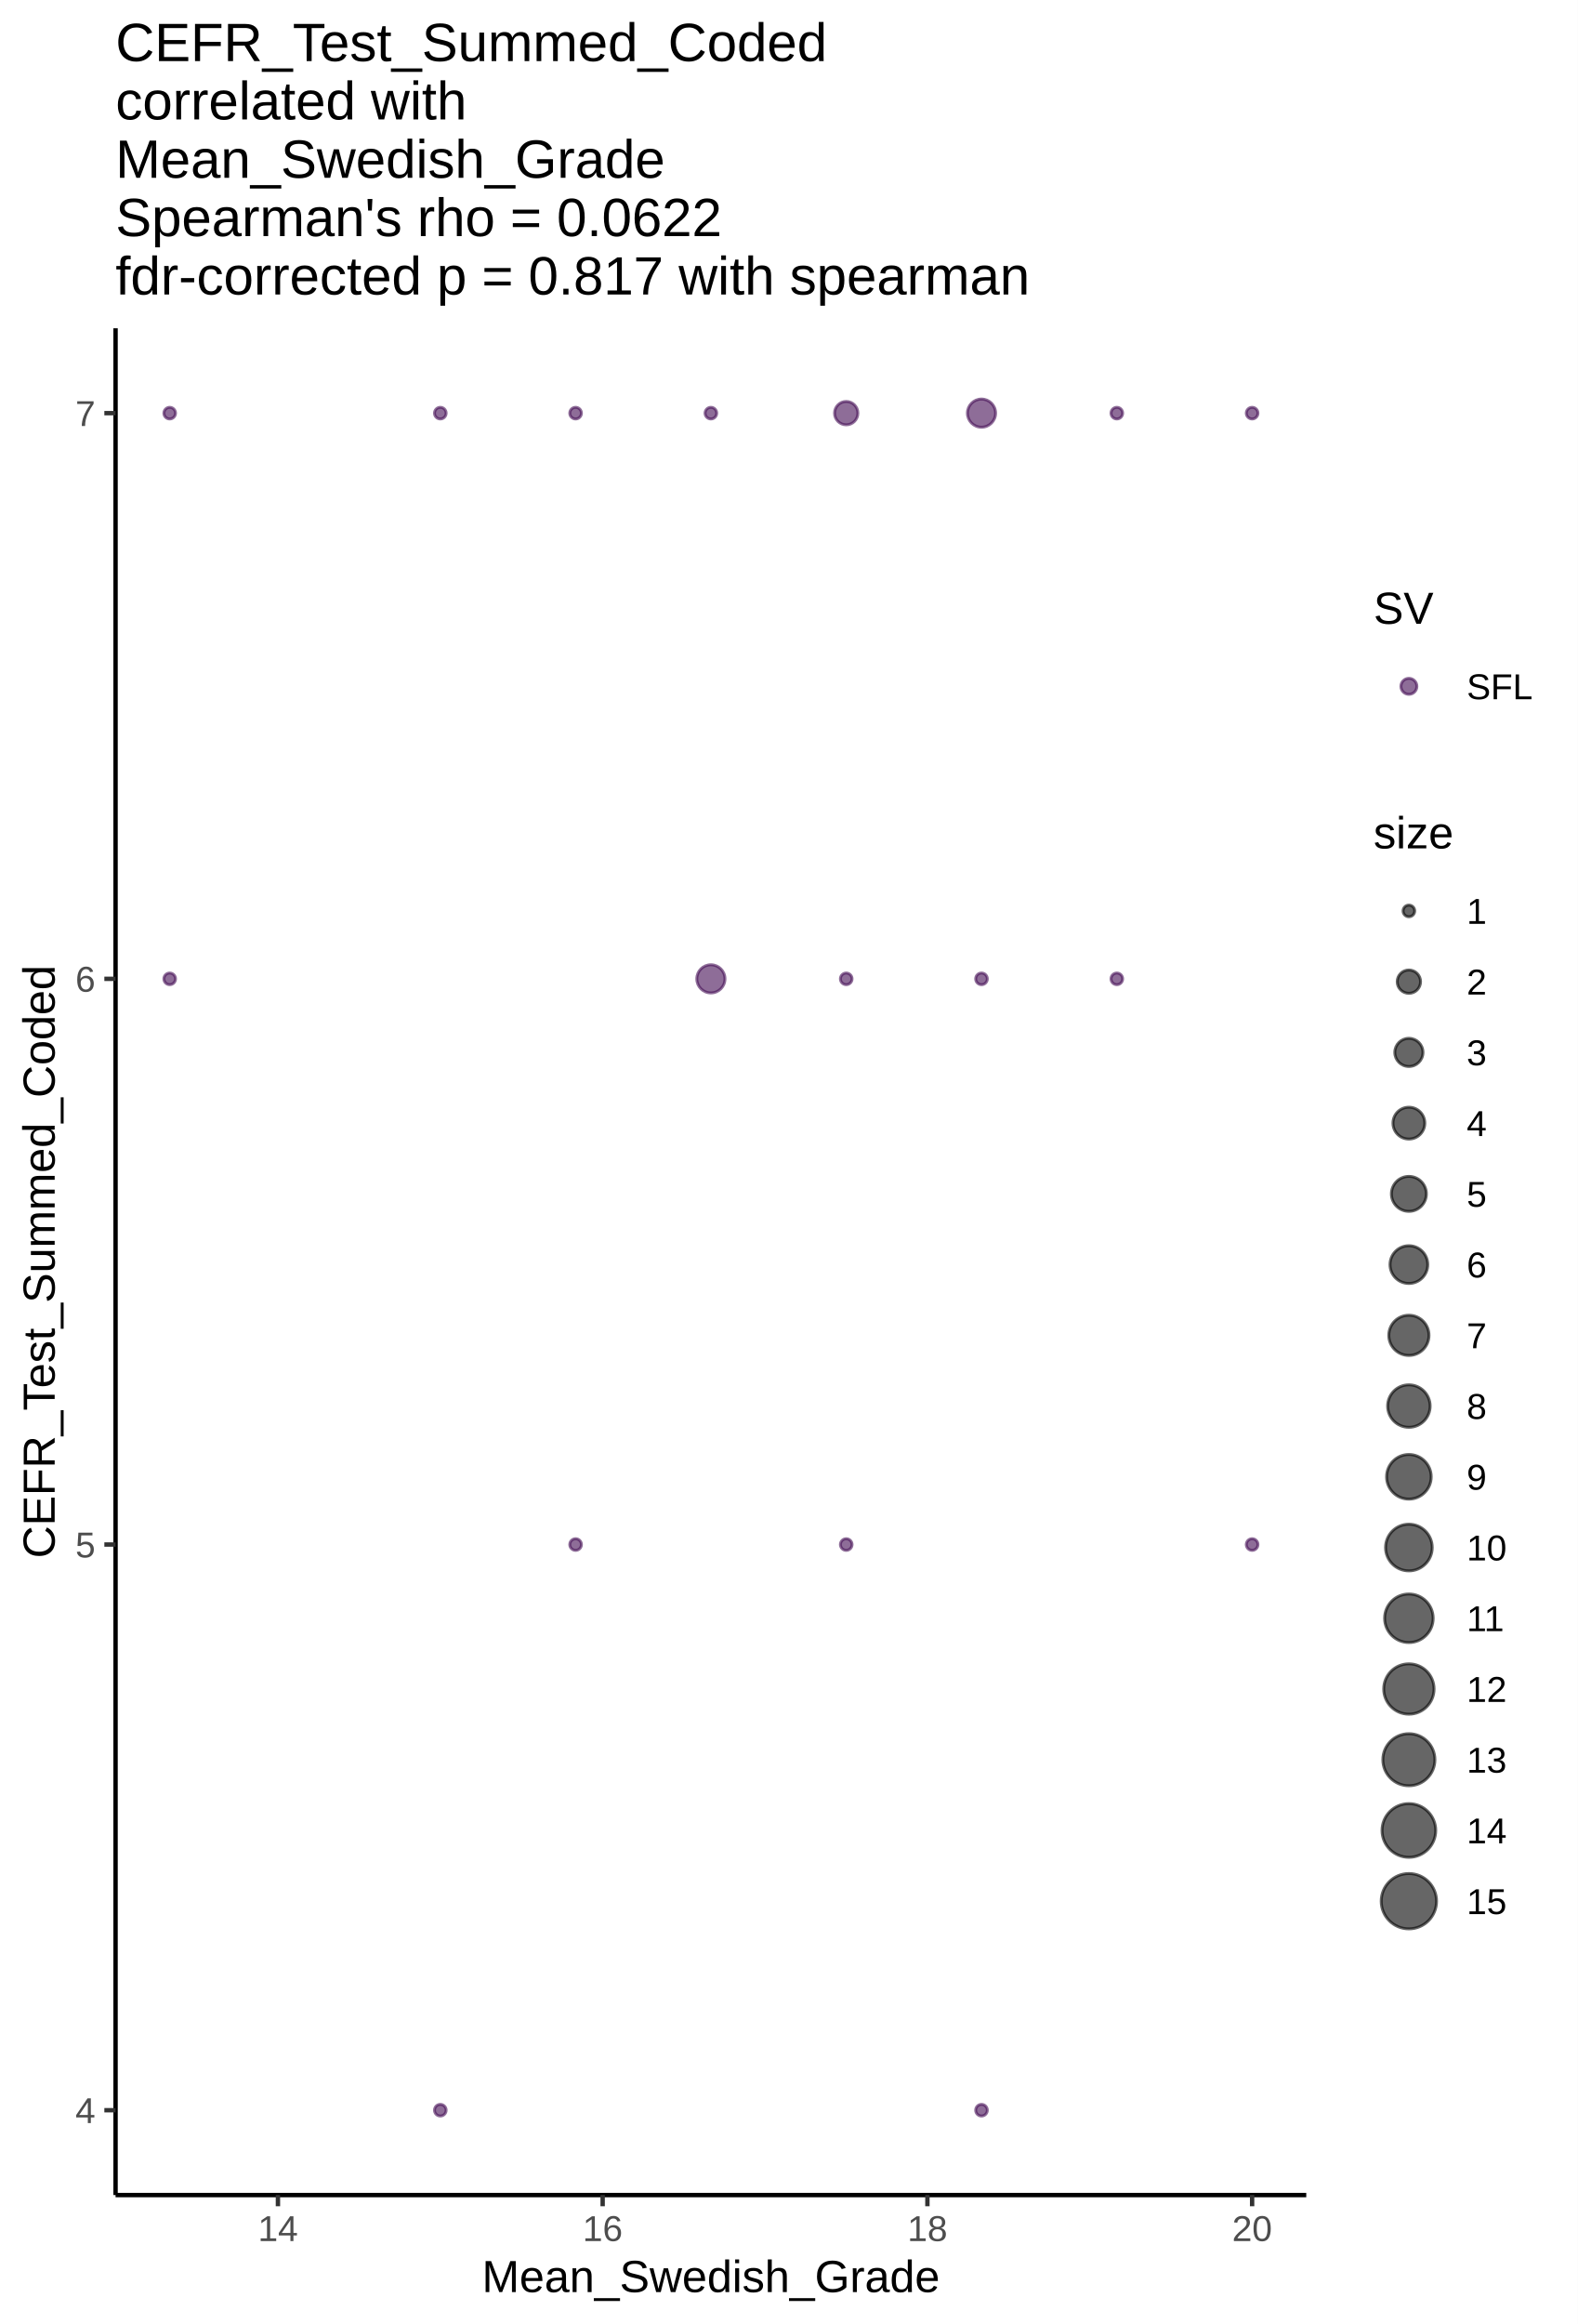
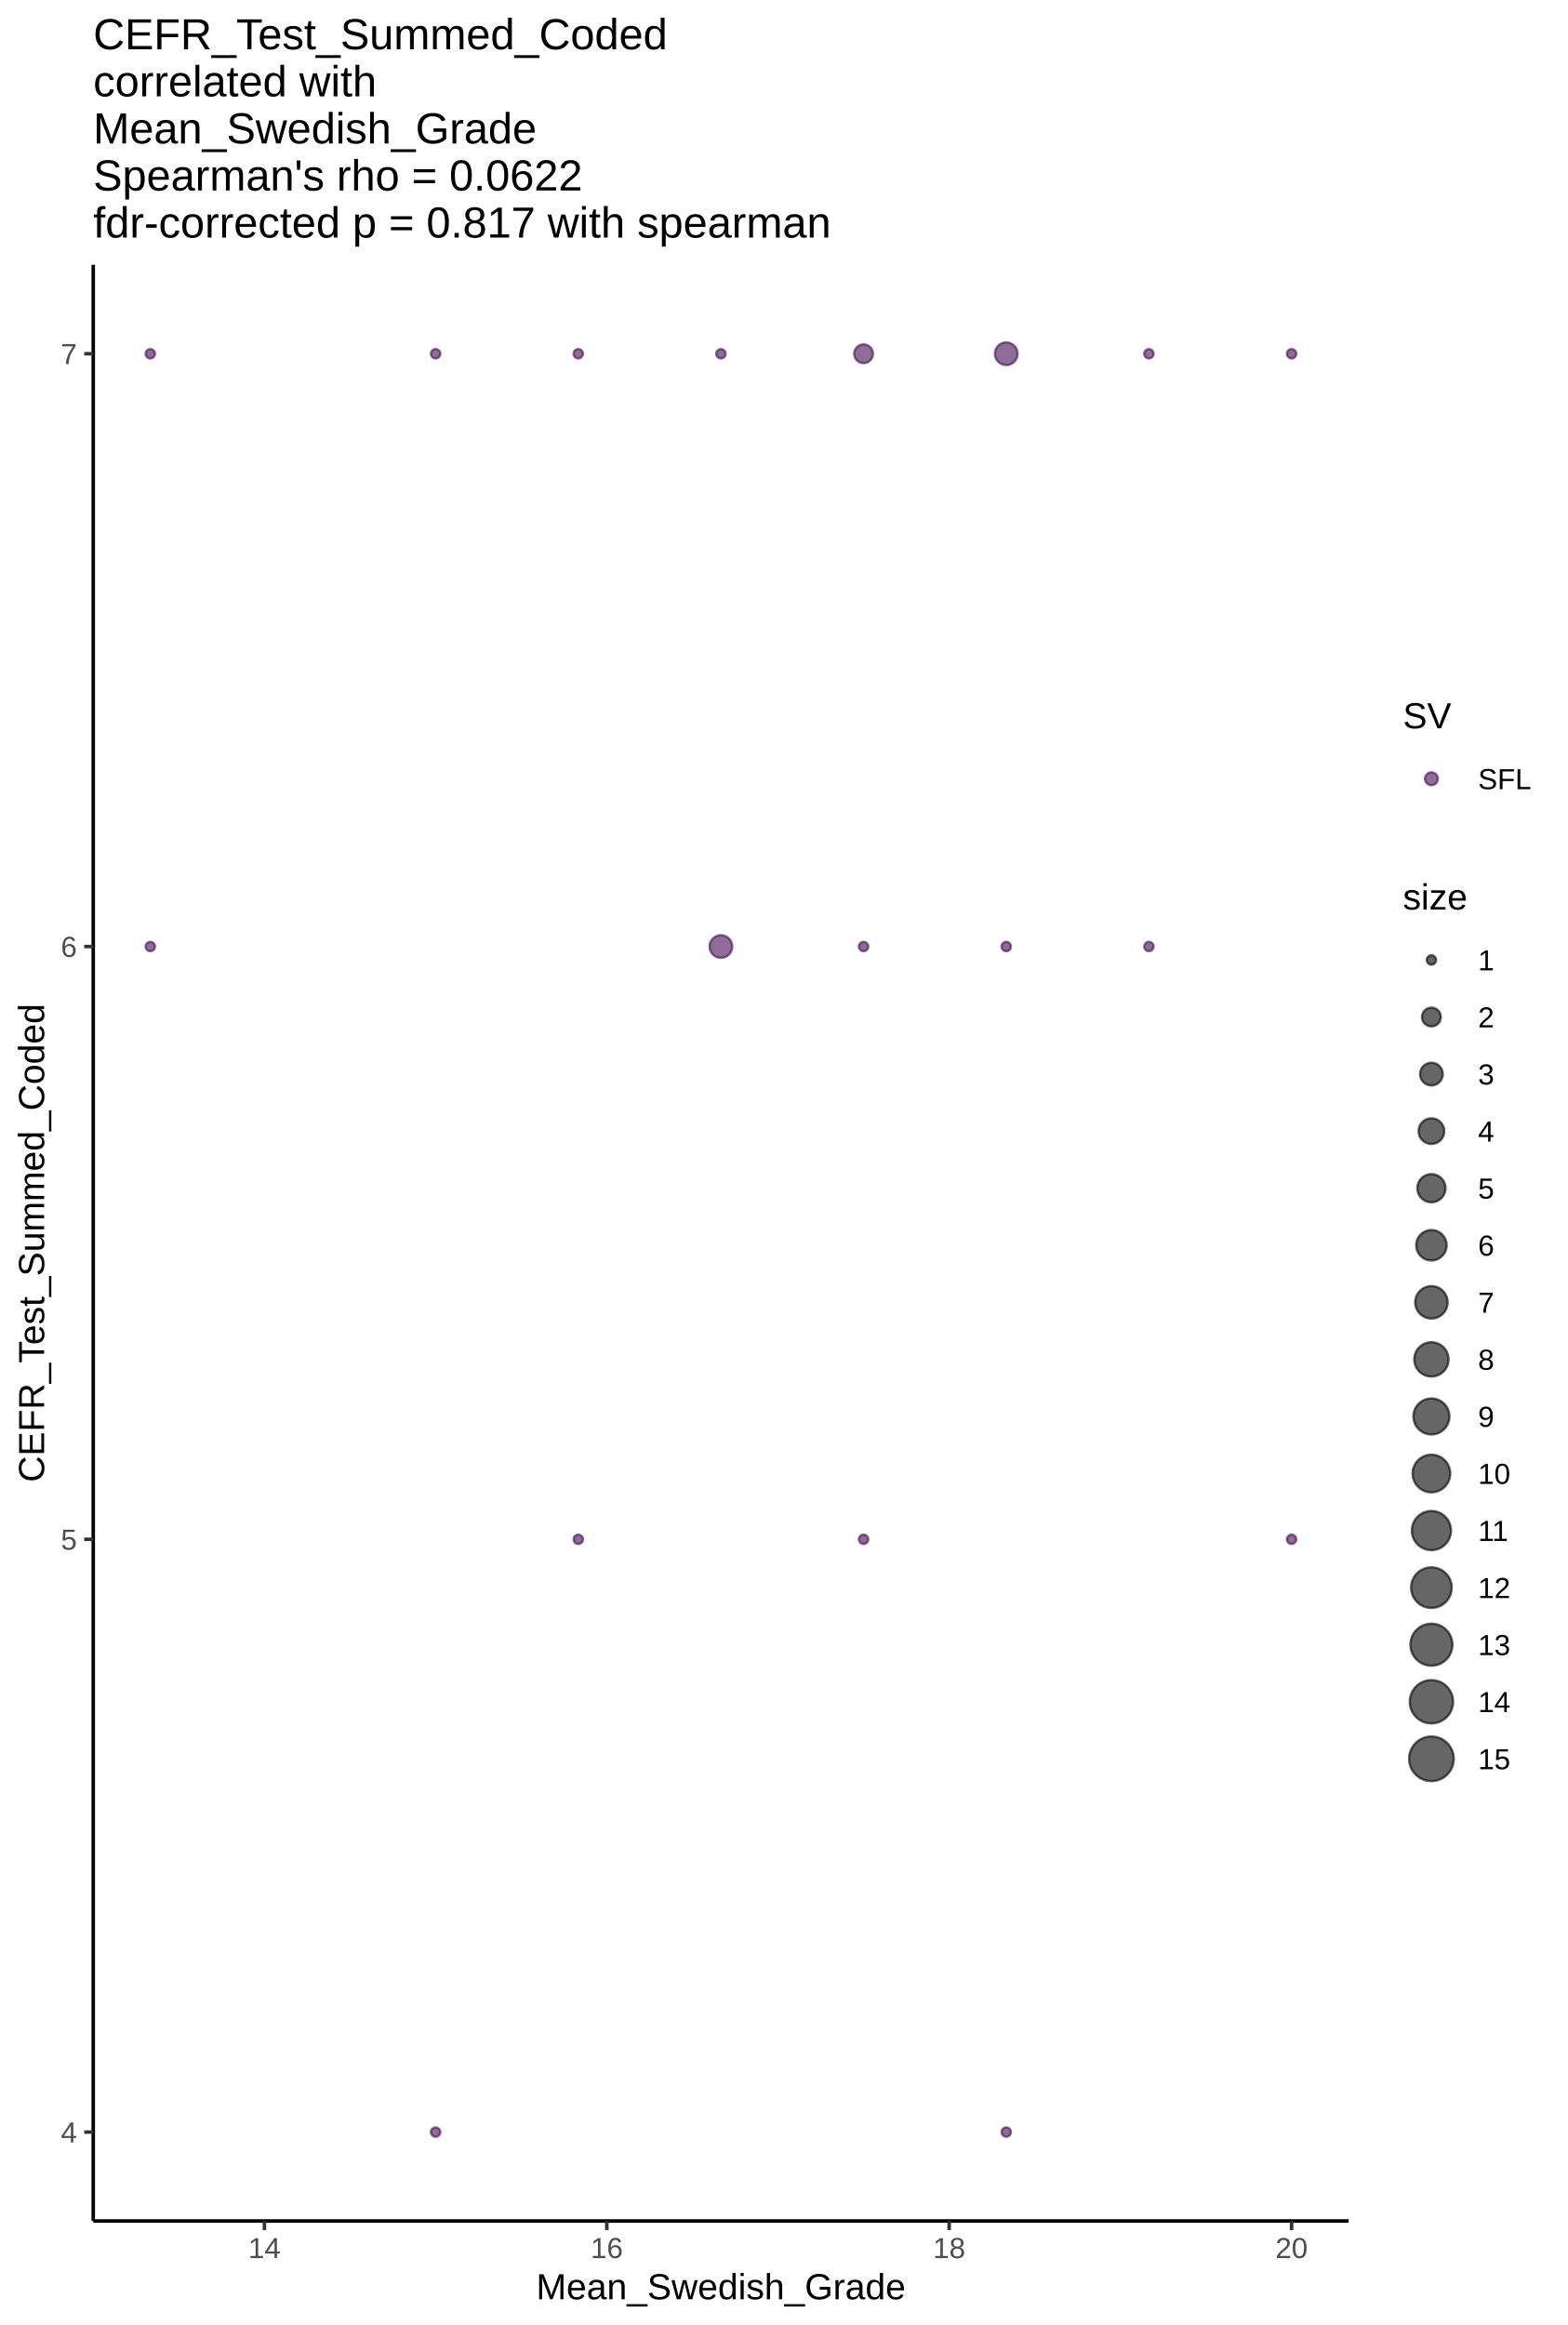
- <svg xmlns="http://www.w3.org/2000/svg" class="svglite" width="385.50pt" height="567.75pt" viewBox="0 0 385.50 567.75">
+ <svg xmlns="http://www.w3.org/2000/svg" class="svglite" width="474.70pt" height="704.09pt" viewBox="0 0 474.70 704.09">
  <defs>
    <style type="text/css">
    .svglite line, .svglite polyline, .svglite polygon, .svglite path, .svglite rect, .svglite circle {
      fill: none;
      stroke: #000000;
      stroke-linecap: round;
      stroke-linejoin: round;
      stroke-miterlimit: 10.00;
    }
    .svglite text {
      white-space: pre;
    }
  </style>
  </defs>
  <rect width="100%" height="100%" style="stroke: none; fill: #FFFFFF;" />
  <defs>
-     <clipPath id="cpMC4wMHwzODUuNTB8MC4wMHw1NjcuNzU=">
-       <rect x="0.00" y="0.00" width="385.50" height="567.75" />
+     <clipPath id="cpMC4wMHw0NzQuNzB8MC4wMHw3MDQuMDk=">
+       <rect x="0.00" y="0.00" width="474.70" height="704.09" />
    </clipPath>
  </defs>
-   <g clip-path="url(#cpMC4wMHwzODUuNTB8MC4wMHw1NjcuNzU=)">
-     <rect x="0" y="0.00" width="385.50" height="567.75" style="stroke-width: 1.07; stroke: #FFFFFF; fill: #FFFFFF;" />
+   <g clip-path="url(#cpMC4wMHw0NzQuNzB8MC4wMHw3MDQuMDk=)">
+     <rect x="0.00" y="0.00" width="474.70" height="704.09" style="stroke-width: 1.07; stroke: #FFFFFF; fill: #FFFFFF;" />
  </g>
  <defs>
-     <clipPath id="cpMjguMjR8MzE5LjIxfDgwLjIwfDUzNi4yNQ==">
-       <rect x="28.24" y="80.20" width="290.97" height="456.05" />
+     <clipPath id="cpMjguMjR8NDA4LjQxfDgwLjIwfDY3Mi42MA==">
+       <rect x="28.24" y="80.20" width="380.16" height="592.40" />
    </clipPath>
  </defs>
-   <g clip-path="url(#cpMjguMjR8MzE5LjIxfDgwLjIwfDUzNi4yNQ==)">
-     <rect x="28.24" y="80.20" width="290.97" height="456.05" style="stroke-width: 1.07; stroke: none; fill: #FFFFFF;" />
-     <circle cx="41.47" cy="239.13" r="1.42" style="stroke-width: 0.71; stroke: #440D54; stroke-opacity: 0.60; fill: #440D54; fill-opacity: 0.60;" />
-     <circle cx="41.47" cy="100.93" r="1.42" style="stroke-width: 0.71; stroke: #440D54; stroke-opacity: 0.60; fill: #440D54; fill-opacity: 0.60;" />
-     <circle cx="107.60" cy="515.52" r="1.42" style="stroke-width: 0.71; stroke: #440D54; stroke-opacity: 0.60; fill: #440D54; fill-opacity: 0.60;" />
-     <circle cx="107.60" cy="100.93" r="1.42" style="stroke-width: 0.71; stroke: #440D54; stroke-opacity: 0.60; fill: #440D54; fill-opacity: 0.60;" />
-     <circle cx="140.66" cy="377.33" r="1.42" style="stroke-width: 0.71; stroke: #440D54; stroke-opacity: 0.60; fill: #440D54; fill-opacity: 0.60;" />
-     <circle cx="140.66" cy="100.93" r="1.42" style="stroke-width: 0.71; stroke: #440D54; stroke-opacity: 0.60; fill: #440D54; fill-opacity: 0.60;" />
-     <circle cx="173.72" cy="239.13" r="3.44" style="stroke-width: 0.71; stroke: #440D54; stroke-opacity: 0.60; fill: #440D54; fill-opacity: 0.60;" />
-     <circle cx="173.72" cy="100.93" r="1.42" style="stroke-width: 0.71; stroke: #440D54; stroke-opacity: 0.60; fill: #440D54; fill-opacity: 0.60;" />
-     <circle cx="206.79" cy="377.33" r="1.42" style="stroke-width: 0.71; stroke: #440D54; stroke-opacity: 0.60; fill: #440D54; fill-opacity: 0.60;" />
-     <circle cx="206.79" cy="239.13" r="1.42" style="stroke-width: 0.71; stroke: #440D54; stroke-opacity: 0.60; fill: #440D54; fill-opacity: 0.60;" />
-     <circle cx="206.79" cy="100.93" r="2.85" style="stroke-width: 0.71; stroke: #440D54; stroke-opacity: 0.60; fill: #440D54; fill-opacity: 0.60;" />
-     <circle cx="239.85" cy="515.52" r="1.42" style="stroke-width: 0.71; stroke: #440D54; stroke-opacity: 0.60; fill: #440D54; fill-opacity: 0.60;" />
-     <circle cx="239.85" cy="239.13" r="1.42" style="stroke-width: 0.71; stroke: #440D54; stroke-opacity: 0.60; fill: #440D54; fill-opacity: 0.60;" />
-     <circle cx="239.85" cy="100.93" r="3.44" style="stroke-width: 0.71; stroke: #440D54; stroke-opacity: 0.60; fill: #440D54; fill-opacity: 0.60;" />
-     <circle cx="272.92" cy="239.13" r="1.42" style="stroke-width: 0.71; stroke: #440D54; stroke-opacity: 0.60; fill: #440D54; fill-opacity: 0.60;" />
-     <circle cx="272.92" cy="100.93" r="1.42" style="stroke-width: 0.71; stroke: #440D54; stroke-opacity: 0.60; fill: #440D54; fill-opacity: 0.60;" />
-     <circle cx="305.98" cy="377.33" r="1.42" style="stroke-width: 0.71; stroke: #440D54; stroke-opacity: 0.60; fill: #440D54; fill-opacity: 0.60;" />
-     <circle cx="305.98" cy="100.93" r="1.42" style="stroke-width: 0.71; stroke: #440D54; stroke-opacity: 0.60; fill: #440D54; fill-opacity: 0.60;" />
+   <g clip-path="url(#cpMjguMjR8NDA4LjQxfDgwLjIwfDY3Mi42MA==)">
+     <rect x="28.24" y="80.20" width="380.16" height="592.40" style="stroke-width: 1.07; stroke: none; fill: #FFFFFF;" />
+     <circle cx="45.52" cy="286.64" r="1.42" style="stroke-width: 0.71; stroke: #440D54; stroke-opacity: 0.60; fill: #440D54; fill-opacity: 0.60;" />
+     <circle cx="45.52" cy="107.13" r="1.42" style="stroke-width: 0.71; stroke: #440D54; stroke-opacity: 0.60; fill: #440D54; fill-opacity: 0.60;" />
+     <circle cx="131.92" cy="645.67" r="1.42" style="stroke-width: 0.71; stroke: #440D54; stroke-opacity: 0.60; fill: #440D54; fill-opacity: 0.60;" />
+     <circle cx="131.92" cy="107.13" r="1.42" style="stroke-width: 0.71; stroke: #440D54; stroke-opacity: 0.60; fill: #440D54; fill-opacity: 0.60;" />
+     <circle cx="175.12" cy="466.16" r="1.42" style="stroke-width: 0.71; stroke: #440D54; stroke-opacity: 0.60; fill: #440D54; fill-opacity: 0.60;" />
+     <circle cx="175.12" cy="107.13" r="1.42" style="stroke-width: 0.71; stroke: #440D54; stroke-opacity: 0.60; fill: #440D54; fill-opacity: 0.60;" />
+     <circle cx="218.32" cy="286.64" r="3.44" style="stroke-width: 0.71; stroke: #440D54; stroke-opacity: 0.60; fill: #440D54; fill-opacity: 0.60;" />
+     <circle cx="218.32" cy="107.13" r="1.42" style="stroke-width: 0.71; stroke: #440D54; stroke-opacity: 0.60; fill: #440D54; fill-opacity: 0.60;" />
+     <circle cx="261.52" cy="466.16" r="1.42" style="stroke-width: 0.71; stroke: #440D54; stroke-opacity: 0.60; fill: #440D54; fill-opacity: 0.60;" />
+     <circle cx="261.52" cy="286.64" r="1.42" style="stroke-width: 0.71; stroke: #440D54; stroke-opacity: 0.60; fill: #440D54; fill-opacity: 0.60;" />
+     <circle cx="261.52" cy="107.13" r="2.85" style="stroke-width: 0.71; stroke: #440D54; stroke-opacity: 0.60; fill: #440D54; fill-opacity: 0.60;" />
+     <circle cx="304.72" cy="645.67" r="1.42" style="stroke-width: 0.71; stroke: #440D54; stroke-opacity: 0.60; fill: #440D54; fill-opacity: 0.60;" />
+     <circle cx="304.72" cy="286.64" r="1.42" style="stroke-width: 0.71; stroke: #440D54; stroke-opacity: 0.60; fill: #440D54; fill-opacity: 0.60;" />
+     <circle cx="304.72" cy="107.13" r="3.44" style="stroke-width: 0.71; stroke: #440D54; stroke-opacity: 0.60; fill: #440D54; fill-opacity: 0.60;" />
+     <circle cx="347.93" cy="286.64" r="1.42" style="stroke-width: 0.71; stroke: #440D54; stroke-opacity: 0.60; fill: #440D54; fill-opacity: 0.60;" />
+     <circle cx="347.93" cy="107.13" r="1.42" style="stroke-width: 0.71; stroke: #440D54; stroke-opacity: 0.60; fill: #440D54; fill-opacity: 0.60;" />
+     <circle cx="391.13" cy="466.16" r="1.42" style="stroke-width: 0.71; stroke: #440D54; stroke-opacity: 0.60; fill: #440D54; fill-opacity: 0.60;" />
+     <circle cx="391.13" cy="107.13" r="1.42" style="stroke-width: 0.71; stroke: #440D54; stroke-opacity: 0.60; fill: #440D54; fill-opacity: 0.60;" />
  </g>
-   <g clip-path="url(#cpMC4wMHwzODUuNTB8MC4wMHw1NjcuNzU=)">
-     <polyline points="28.24,536.25 28.24,80.20 " style="stroke-width: 1.07; stroke-linecap: butt;" />
-     <text x="23.31" y="518.67" text-anchor="end" style="font-size: 8.80px;fill: #4D4D4D; font-family: &quot;Arial&quot;;" textLength="4.90px" lengthAdjust="spacingAndGlyphs">4</text>
-     <text x="23.31" y="380.48" text-anchor="end" style="font-size: 8.80px;fill: #4D4D4D; font-family: &quot;Arial&quot;;" textLength="4.90px" lengthAdjust="spacingAndGlyphs">5</text>
-     <text x="23.31" y="242.28" text-anchor="end" style="font-size: 8.80px;fill: #4D4D4D; font-family: &quot;Arial&quot;;" textLength="4.90px" lengthAdjust="spacingAndGlyphs">6</text>
-     <text x="23.31" y="104.08" text-anchor="end" style="font-size: 8.80px;fill: #4D4D4D; font-family: &quot;Arial&quot;;" textLength="4.90px" lengthAdjust="spacingAndGlyphs">7</text>
-     <polyline points="25.50,515.52 28.24,515.52 " style="stroke-width: 1.07; stroke: #333333; stroke-linecap: butt;" />
-     <polyline points="25.50,377.33 28.24,377.33 " style="stroke-width: 1.07; stroke: #333333; stroke-linecap: butt;" />
-     <polyline points="25.50,239.13 28.24,239.13 " style="stroke-width: 1.07; stroke: #333333; stroke-linecap: butt;" />
-     <polyline points="25.50,100.93 28.24,100.93 " style="stroke-width: 1.07; stroke: #333333; stroke-linecap: butt;" />
-     <polyline points="28.24,536.25 319.21,536.25 " style="stroke-width: 1.07; stroke-linecap: butt;" />
-     <polyline points="67.92,538.99 67.92,536.25 " style="stroke-width: 1.07; stroke: #333333; stroke-linecap: butt;" />
-     <polyline points="147.27,538.99 147.27,536.25 " style="stroke-width: 1.07; stroke: #333333; stroke-linecap: butt;" />
-     <polyline points="226.63,538.99 226.63,536.25 " style="stroke-width: 1.07; stroke: #333333; stroke-linecap: butt;" />
-     <polyline points="305.98,538.99 305.98,536.25 " style="stroke-width: 1.07; stroke: #333333; stroke-linecap: butt;" />
-     <text x="67.92" y="547.49" text-anchor="middle" style="font-size: 8.80px;fill: #4D4D4D; font-family: &quot;Arial&quot;;" textLength="9.79px" lengthAdjust="spacingAndGlyphs">14</text>
-     <text x="147.27" y="547.49" text-anchor="middle" style="font-size: 8.80px;fill: #4D4D4D; font-family: &quot;Arial&quot;;" textLength="9.79px" lengthAdjust="spacingAndGlyphs">16</text>
-     <text x="226.63" y="547.49" text-anchor="middle" style="font-size: 8.80px;fill: #4D4D4D; font-family: &quot;Arial&quot;;" textLength="9.79px" lengthAdjust="spacingAndGlyphs">18</text>
-     <text x="305.98" y="547.49" text-anchor="middle" style="font-size: 8.80px;fill: #4D4D4D; font-family: &quot;Arial&quot;;" textLength="9.79px" lengthAdjust="spacingAndGlyphs">20</text>
-     <text x="173.72" y="559.95" text-anchor="middle" style="font-size: 11.00px; font-family: &quot;Arial&quot;;" textLength="111.93px" lengthAdjust="spacingAndGlyphs">Mean_Swedish_Grade</text>
-     <text transform="translate(13.36,308.23) rotate(-90)" text-anchor="middle" style="font-size: 11.00px; font-family: &quot;Arial&quot;;" textLength="144.93px" lengthAdjust="spacingAndGlyphs">CEFR_Test_Summed_Coded</text>
-     <rect x="330.17" y="137.87" width="49.85" height="43.91" style="stroke-width: 1.07; stroke: none; fill: #FFFFFF;" />
-     <text x="335.65" y="152.39" style="font-size: 11.00px; font-family: &quot;Arial&quot;;" textLength="14.67px" lengthAdjust="spacingAndGlyphs">SV</text>
-     <circle cx="344.29" cy="167.67" r="1.95" style="stroke-width: 0.71; stroke: #440D54; stroke-opacity: 0.60; fill: #440D54; fill-opacity: 0.60;" />
-     <text x="358.41" y="170.82" style="font-size: 8.80px; font-family: &quot;Arial&quot;;" textLength="16.14px" lengthAdjust="spacingAndGlyphs">SFL</text>
-     <rect x="330.17" y="192.75" width="43.51" height="285.83" style="stroke-width: 1.07; stroke: none; fill: #FFFFFF;" />
-     <text x="335.65" y="207.26" style="font-size: 11.00px; font-family: &quot;Arial&quot;;" textLength="19.56px" lengthAdjust="spacingAndGlyphs">size</text>
-     <circle cx="344.29" cy="222.54" r="1.42" style="stroke-width: 0.71; stroke: #000000; stroke-opacity: 0.60; fill: #000000; fill-opacity: 0.60;" />
-     <circle cx="344.29" cy="239.82" r="2.85" style="stroke-width: 0.71; stroke: #000000; stroke-opacity: 0.60; fill: #000000; fill-opacity: 0.60;" />
-     <circle cx="344.29" cy="257.10" r="3.44" style="stroke-width: 0.71; stroke: #000000; stroke-opacity: 0.60; fill: #000000; fill-opacity: 0.60;" />
-     <circle cx="344.29" cy="274.38" r="3.89" style="stroke-width: 0.71; stroke: #000000; stroke-opacity: 0.60; fill: #000000; fill-opacity: 0.60;" />
-     <circle cx="344.29" cy="291.66" r="4.27" style="stroke-width: 0.71; stroke: #000000; stroke-opacity: 0.60; fill: #000000; fill-opacity: 0.60;" />
-     <circle cx="344.29" cy="308.94" r="4.61" style="stroke-width: 0.71; stroke: #000000; stroke-opacity: 0.60; fill: #000000; fill-opacity: 0.60;" />
-     <circle cx="344.29" cy="326.22" r="4.91" style="stroke-width: 0.71; stroke: #000000; stroke-opacity: 0.60; fill: #000000; fill-opacity: 0.60;" />
-     <circle cx="344.29" cy="343.50" r="5.19" style="stroke-width: 0.71; stroke: #000000; stroke-opacity: 0.60; fill: #000000; fill-opacity: 0.60;" />
-     <circle cx="344.29" cy="360.78" r="5.45" style="stroke-width: 0.71; stroke: #000000; stroke-opacity: 0.60; fill: #000000; fill-opacity: 0.60;" />
-     <circle cx="344.29" cy="378.06" r="5.70" style="stroke-width: 0.71; stroke: #000000; stroke-opacity: 0.60; fill: #000000; fill-opacity: 0.60;" />
-     <circle cx="344.29" cy="395.34" r="5.93" style="stroke-width: 0.71; stroke: #000000; stroke-opacity: 0.60; fill: #000000; fill-opacity: 0.60;" />
-     <circle cx="344.29" cy="412.62" r="6.15" style="stroke-width: 0.71; stroke: #000000; stroke-opacity: 0.60; fill: #000000; fill-opacity: 0.60;" />
-     <circle cx="344.29" cy="429.90" r="6.36" style="stroke-width: 0.71; stroke: #000000; stroke-opacity: 0.60; fill: #000000; fill-opacity: 0.60;" />
-     <circle cx="344.29" cy="447.18" r="6.56" style="stroke-width: 0.71; stroke: #000000; stroke-opacity: 0.60; fill: #000000; fill-opacity: 0.60;" />
-     <circle cx="344.29" cy="464.46" r="6.76" style="stroke-width: 0.71; stroke: #000000; stroke-opacity: 0.60; fill: #000000; fill-opacity: 0.60;" />
-     <text x="358.41" y="225.69" style="font-size: 8.80px; font-family: &quot;Arial&quot;;" textLength="4.90px" lengthAdjust="spacingAndGlyphs">1</text>
-     <text x="358.41" y="242.97" style="font-size: 8.80px; font-family: &quot;Arial&quot;;" textLength="4.90px" lengthAdjust="spacingAndGlyphs">2</text>
-     <text x="358.41" y="260.25" style="font-size: 8.80px; font-family: &quot;Arial&quot;;" textLength="4.90px" lengthAdjust="spacingAndGlyphs">3</text>
-     <text x="358.41" y="277.53" style="font-size: 8.80px; font-family: &quot;Arial&quot;;" textLength="4.90px" lengthAdjust="spacingAndGlyphs">4</text>
-     <text x="358.41" y="294.81" style="font-size: 8.80px; font-family: &quot;Arial&quot;;" textLength="4.90px" lengthAdjust="spacingAndGlyphs">5</text>
-     <text x="358.41" y="312.09" style="font-size: 8.80px; font-family: &quot;Arial&quot;;" textLength="4.90px" lengthAdjust="spacingAndGlyphs">6</text>
-     <text x="358.41" y="329.37" style="font-size: 8.80px; font-family: &quot;Arial&quot;;" textLength="4.90px" lengthAdjust="spacingAndGlyphs">7</text>
-     <text x="358.41" y="346.65" style="font-size: 8.80px; font-family: &quot;Arial&quot;;" textLength="4.90px" lengthAdjust="spacingAndGlyphs">8</text>
-     <text x="358.41" y="363.93" style="font-size: 8.80px; font-family: &quot;Arial&quot;;" textLength="4.90px" lengthAdjust="spacingAndGlyphs">9</text>
-     <text x="358.41" y="381.21" style="font-size: 8.80px; font-family: &quot;Arial&quot;;" textLength="9.79px" lengthAdjust="spacingAndGlyphs">10</text>
-     <text x="358.41" y="398.49" style="font-size: 8.80px; font-family: &quot;Arial&quot;;" textLength="9.14px" lengthAdjust="spacingAndGlyphs">11</text>
-     <text x="358.41" y="415.77" style="font-size: 8.80px; font-family: &quot;Arial&quot;;" textLength="9.79px" lengthAdjust="spacingAndGlyphs">12</text>
-     <text x="358.41" y="433.05" style="font-size: 8.80px; font-family: &quot;Arial&quot;;" textLength="9.79px" lengthAdjust="spacingAndGlyphs">13</text>
-     <text x="358.41" y="450.33" style="font-size: 8.80px; font-family: &quot;Arial&quot;;" textLength="9.79px" lengthAdjust="spacingAndGlyphs">14</text>
-     <text x="358.41" y="467.61" style="font-size: 8.80px; font-family: &quot;Arial&quot;;" textLength="9.79px" lengthAdjust="spacingAndGlyphs">15</text>
+   <g clip-path="url(#cpMC4wMHw0NzQuNzB8MC4wMHw3MDQuMDk=)">
+     <polyline points="28.24,672.60 28.24,80.20 " style="stroke-width: 1.07; stroke-linecap: butt;" />
+     <text x="23.31" y="648.82" text-anchor="end" style="font-size: 8.80px;fill: #4D4D4D; font-family: &quot;Arial&quot;;" textLength="4.90px" lengthAdjust="spacingAndGlyphs">4</text>
+     <text x="23.31" y="469.31" text-anchor="end" style="font-size: 8.80px;fill: #4D4D4D; font-family: &quot;Arial&quot;;" textLength="4.90px" lengthAdjust="spacingAndGlyphs">5</text>
+     <text x="23.31" y="289.79" text-anchor="end" style="font-size: 8.80px;fill: #4D4D4D; font-family: &quot;Arial&quot;;" textLength="4.90px" lengthAdjust="spacingAndGlyphs">6</text>
+     <text x="23.31" y="110.28" text-anchor="end" style="font-size: 8.80px;fill: #4D4D4D; font-family: &quot;Arial&quot;;" textLength="4.90px" lengthAdjust="spacingAndGlyphs">7</text>
+     <polyline points="25.50,645.67 28.24,645.67 " style="stroke-width: 1.07; stroke: #333333; stroke-linecap: butt;" />
+     <polyline points="25.50,466.16 28.24,466.16 " style="stroke-width: 1.07; stroke: #333333; stroke-linecap: butt;" />
+     <polyline points="25.50,286.64 28.24,286.64 " style="stroke-width: 1.07; stroke: #333333; stroke-linecap: butt;" />
+     <polyline points="25.50,107.13 28.24,107.13 " style="stroke-width: 1.07; stroke: #333333; stroke-linecap: butt;" />
+     <polyline points="28.24,672.60 408.41,672.60 " style="stroke-width: 1.07; stroke-linecap: butt;" />
+     <polyline points="80.08,675.34 80.08,672.60 " style="stroke-width: 1.07; stroke: #333333; stroke-linecap: butt;" />
+     <polyline points="183.76,675.34 183.76,672.60 " style="stroke-width: 1.07; stroke: #333333; stroke-linecap: butt;" />
+     <polyline points="287.44,675.34 287.44,672.60 " style="stroke-width: 1.07; stroke: #333333; stroke-linecap: butt;" />
+     <polyline points="391.13,675.34 391.13,672.60 " style="stroke-width: 1.07; stroke: #333333; stroke-linecap: butt;" />
+     <text x="80.08" y="683.83" text-anchor="middle" style="font-size: 8.80px;fill: #4D4D4D; font-family: &quot;Arial&quot;;" textLength="9.79px" lengthAdjust="spacingAndGlyphs">14</text>
+     <text x="183.76" y="683.83" text-anchor="middle" style="font-size: 8.80px;fill: #4D4D4D; font-family: &quot;Arial&quot;;" textLength="9.79px" lengthAdjust="spacingAndGlyphs">16</text>
+     <text x="287.44" y="683.83" text-anchor="middle" style="font-size: 8.80px;fill: #4D4D4D; font-family: &quot;Arial&quot;;" textLength="9.79px" lengthAdjust="spacingAndGlyphs">18</text>
+     <text x="391.13" y="683.83" text-anchor="middle" style="font-size: 8.80px;fill: #4D4D4D; font-family: &quot;Arial&quot;;" textLength="9.79px" lengthAdjust="spacingAndGlyphs">20</text>
+     <text x="218.32" y="696.30" text-anchor="middle" style="font-size: 11.00px; font-family: &quot;Arial&quot;;" textLength="111.93px" lengthAdjust="spacingAndGlyphs">Mean_Swedish_Grade</text>
+     <text transform="translate(13.36,376.40) rotate(-90)" text-anchor="middle" style="font-size: 11.00px; font-family: &quot;Arial&quot;;" textLength="144.93px" lengthAdjust="spacingAndGlyphs">CEFR_Test_Summed_Coded</text>
+     <rect x="419.36" y="206.05" width="49.85" height="43.91" style="stroke-width: 1.07; stroke: none; fill: #FFFFFF;" />
+     <text x="424.84" y="220.56" style="font-size: 11.00px; font-family: &quot;Arial&quot;;" textLength="14.67px" lengthAdjust="spacingAndGlyphs">SV</text>
+     <circle cx="433.48" cy="235.84" r="1.95" style="stroke-width: 0.71; stroke: #440D54; stroke-opacity: 0.60; fill: #440D54; fill-opacity: 0.60;" />
+     <text x="447.60" y="238.99" style="font-size: 8.80px; font-family: &quot;Arial&quot;;" textLength="16.14px" lengthAdjust="spacingAndGlyphs">SFL</text>
+     <rect x="419.36" y="260.92" width="43.51" height="285.83" style="stroke-width: 1.07; stroke: none; fill: #FFFFFF;" />
+     <text x="424.84" y="275.43" style="font-size: 11.00px; font-family: &quot;Arial&quot;;" textLength="19.56px" lengthAdjust="spacingAndGlyphs">size</text>
+     <circle cx="433.48" cy="290.71" r="1.42" style="stroke-width: 0.71; stroke: #000000; stroke-opacity: 0.60; fill: #000000; fill-opacity: 0.60;" />
+     <circle cx="433.48" cy="307.99" r="2.85" style="stroke-width: 0.71; stroke: #000000; stroke-opacity: 0.60; fill: #000000; fill-opacity: 0.60;" />
+     <circle cx="433.48" cy="325.27" r="3.44" style="stroke-width: 0.71; stroke: #000000; stroke-opacity: 0.60; fill: #000000; fill-opacity: 0.60;" />
+     <circle cx="433.48" cy="342.55" r="3.89" style="stroke-width: 0.71; stroke: #000000; stroke-opacity: 0.60; fill: #000000; fill-opacity: 0.60;" />
+     <circle cx="433.48" cy="359.83" r="4.27" style="stroke-width: 0.71; stroke: #000000; stroke-opacity: 0.60; fill: #000000; fill-opacity: 0.60;" />
+     <circle cx="433.48" cy="377.11" r="4.61" style="stroke-width: 0.71; stroke: #000000; stroke-opacity: 0.60; fill: #000000; fill-opacity: 0.60;" />
+     <circle cx="433.48" cy="394.39" r="4.91" style="stroke-width: 0.71; stroke: #000000; stroke-opacity: 0.60; fill: #000000; fill-opacity: 0.60;" />
+     <circle cx="433.48" cy="411.67" r="5.19" style="stroke-width: 0.71; stroke: #000000; stroke-opacity: 0.60; fill: #000000; fill-opacity: 0.60;" />
+     <circle cx="433.48" cy="428.95" r="5.45" style="stroke-width: 0.71; stroke: #000000; stroke-opacity: 0.60; fill: #000000; fill-opacity: 0.60;" />
+     <circle cx="433.48" cy="446.23" r="5.70" style="stroke-width: 0.71; stroke: #000000; stroke-opacity: 0.60; fill: #000000; fill-opacity: 0.60;" />
+     <circle cx="433.48" cy="463.51" r="5.93" style="stroke-width: 0.71; stroke: #000000; stroke-opacity: 0.60; fill: #000000; fill-opacity: 0.60;" />
+     <circle cx="433.48" cy="480.79" r="6.15" style="stroke-width: 0.71; stroke: #000000; stroke-opacity: 0.60; fill: #000000; fill-opacity: 0.60;" />
+     <circle cx="433.48" cy="498.07" r="6.36" style="stroke-width: 0.71; stroke: #000000; stroke-opacity: 0.60; fill: #000000; fill-opacity: 0.60;" />
+     <circle cx="433.48" cy="515.35" r="6.56" style="stroke-width: 0.71; stroke: #000000; stroke-opacity: 0.60; fill: #000000; fill-opacity: 0.60;" />
+     <circle cx="433.48" cy="532.63" r="6.76" style="stroke-width: 0.71; stroke: #000000; stroke-opacity: 0.60; fill: #000000; fill-opacity: 0.60;" />
+     <text x="447.60" y="293.86" style="font-size: 8.80px; font-family: &quot;Arial&quot;;" textLength="4.90px" lengthAdjust="spacingAndGlyphs">1</text>
+     <text x="447.60" y="311.14" style="font-size: 8.80px; font-family: &quot;Arial&quot;;" textLength="4.90px" lengthAdjust="spacingAndGlyphs">2</text>
+     <text x="447.60" y="328.42" style="font-size: 8.80px; font-family: &quot;Arial&quot;;" textLength="4.90px" lengthAdjust="spacingAndGlyphs">3</text>
+     <text x="447.60" y="345.70" style="font-size: 8.80px; font-family: &quot;Arial&quot;;" textLength="4.90px" lengthAdjust="spacingAndGlyphs">4</text>
+     <text x="447.60" y="362.98" style="font-size: 8.80px; font-family: &quot;Arial&quot;;" textLength="4.90px" lengthAdjust="spacingAndGlyphs">5</text>
+     <text x="447.60" y="380.26" style="font-size: 8.80px; font-family: &quot;Arial&quot;;" textLength="4.90px" lengthAdjust="spacingAndGlyphs">6</text>
+     <text x="447.60" y="397.54" style="font-size: 8.80px; font-family: &quot;Arial&quot;;" textLength="4.90px" lengthAdjust="spacingAndGlyphs">7</text>
+     <text x="447.60" y="414.82" style="font-size: 8.80px; font-family: &quot;Arial&quot;;" textLength="4.90px" lengthAdjust="spacingAndGlyphs">8</text>
+     <text x="447.60" y="432.10" style="font-size: 8.80px; font-family: &quot;Arial&quot;;" textLength="4.90px" lengthAdjust="spacingAndGlyphs">9</text>
+     <text x="447.60" y="449.38" style="font-size: 8.80px; font-family: &quot;Arial&quot;;" textLength="9.79px" lengthAdjust="spacingAndGlyphs">10</text>
+     <text x="447.60" y="466.66" style="font-size: 8.80px; font-family: &quot;Arial&quot;;" textLength="9.14px" lengthAdjust="spacingAndGlyphs">11</text>
+     <text x="447.60" y="483.94" style="font-size: 8.80px; font-family: &quot;Arial&quot;;" textLength="9.79px" lengthAdjust="spacingAndGlyphs">12</text>
+     <text x="447.60" y="501.22" style="font-size: 8.80px; font-family: &quot;Arial&quot;;" textLength="9.79px" lengthAdjust="spacingAndGlyphs">13</text>
+     <text x="447.60" y="518.50" style="font-size: 8.80px; font-family: &quot;Arial&quot;;" textLength="9.79px" lengthAdjust="spacingAndGlyphs">14</text>
+     <text x="447.60" y="535.78" style="font-size: 8.80px; font-family: &quot;Arial&quot;;" textLength="9.79px" lengthAdjust="spacingAndGlyphs">15</text>
    <text x="28.24" y="14.93" style="font-size: 13.20px; font-family: &quot;Arial&quot;;" textLength="173.76px" lengthAdjust="spacingAndGlyphs">CEFR_Test_Summed_Coded</text>
    <text x="28.24" y="29.18" style="font-size: 13.20px; font-family: &quot;Arial&quot;;" textLength="85.78px" lengthAdjust="spacingAndGlyphs">correlated with</text>
    <text x="28.24" y="43.44" style="font-size: 13.20px; font-family: &quot;Arial&quot;;" textLength="134.19px" lengthAdjust="spacingAndGlyphs">Mean_Swedish_Grade</text>
    <text x="28.24" y="57.69" style="font-size: 13.20px; font-family: &quot;Arial&quot;;" textLength="148.09px" lengthAdjust="spacingAndGlyphs">Spearman's rho = 0.0622</text>
    <text x="28.24" y="71.95" style="font-size: 13.20px; font-family: &quot;Arial&quot;;" textLength="223.26px" lengthAdjust="spacingAndGlyphs">fdr-corrected p = 0.817 with spearman</text>
  </g>
</svg>
